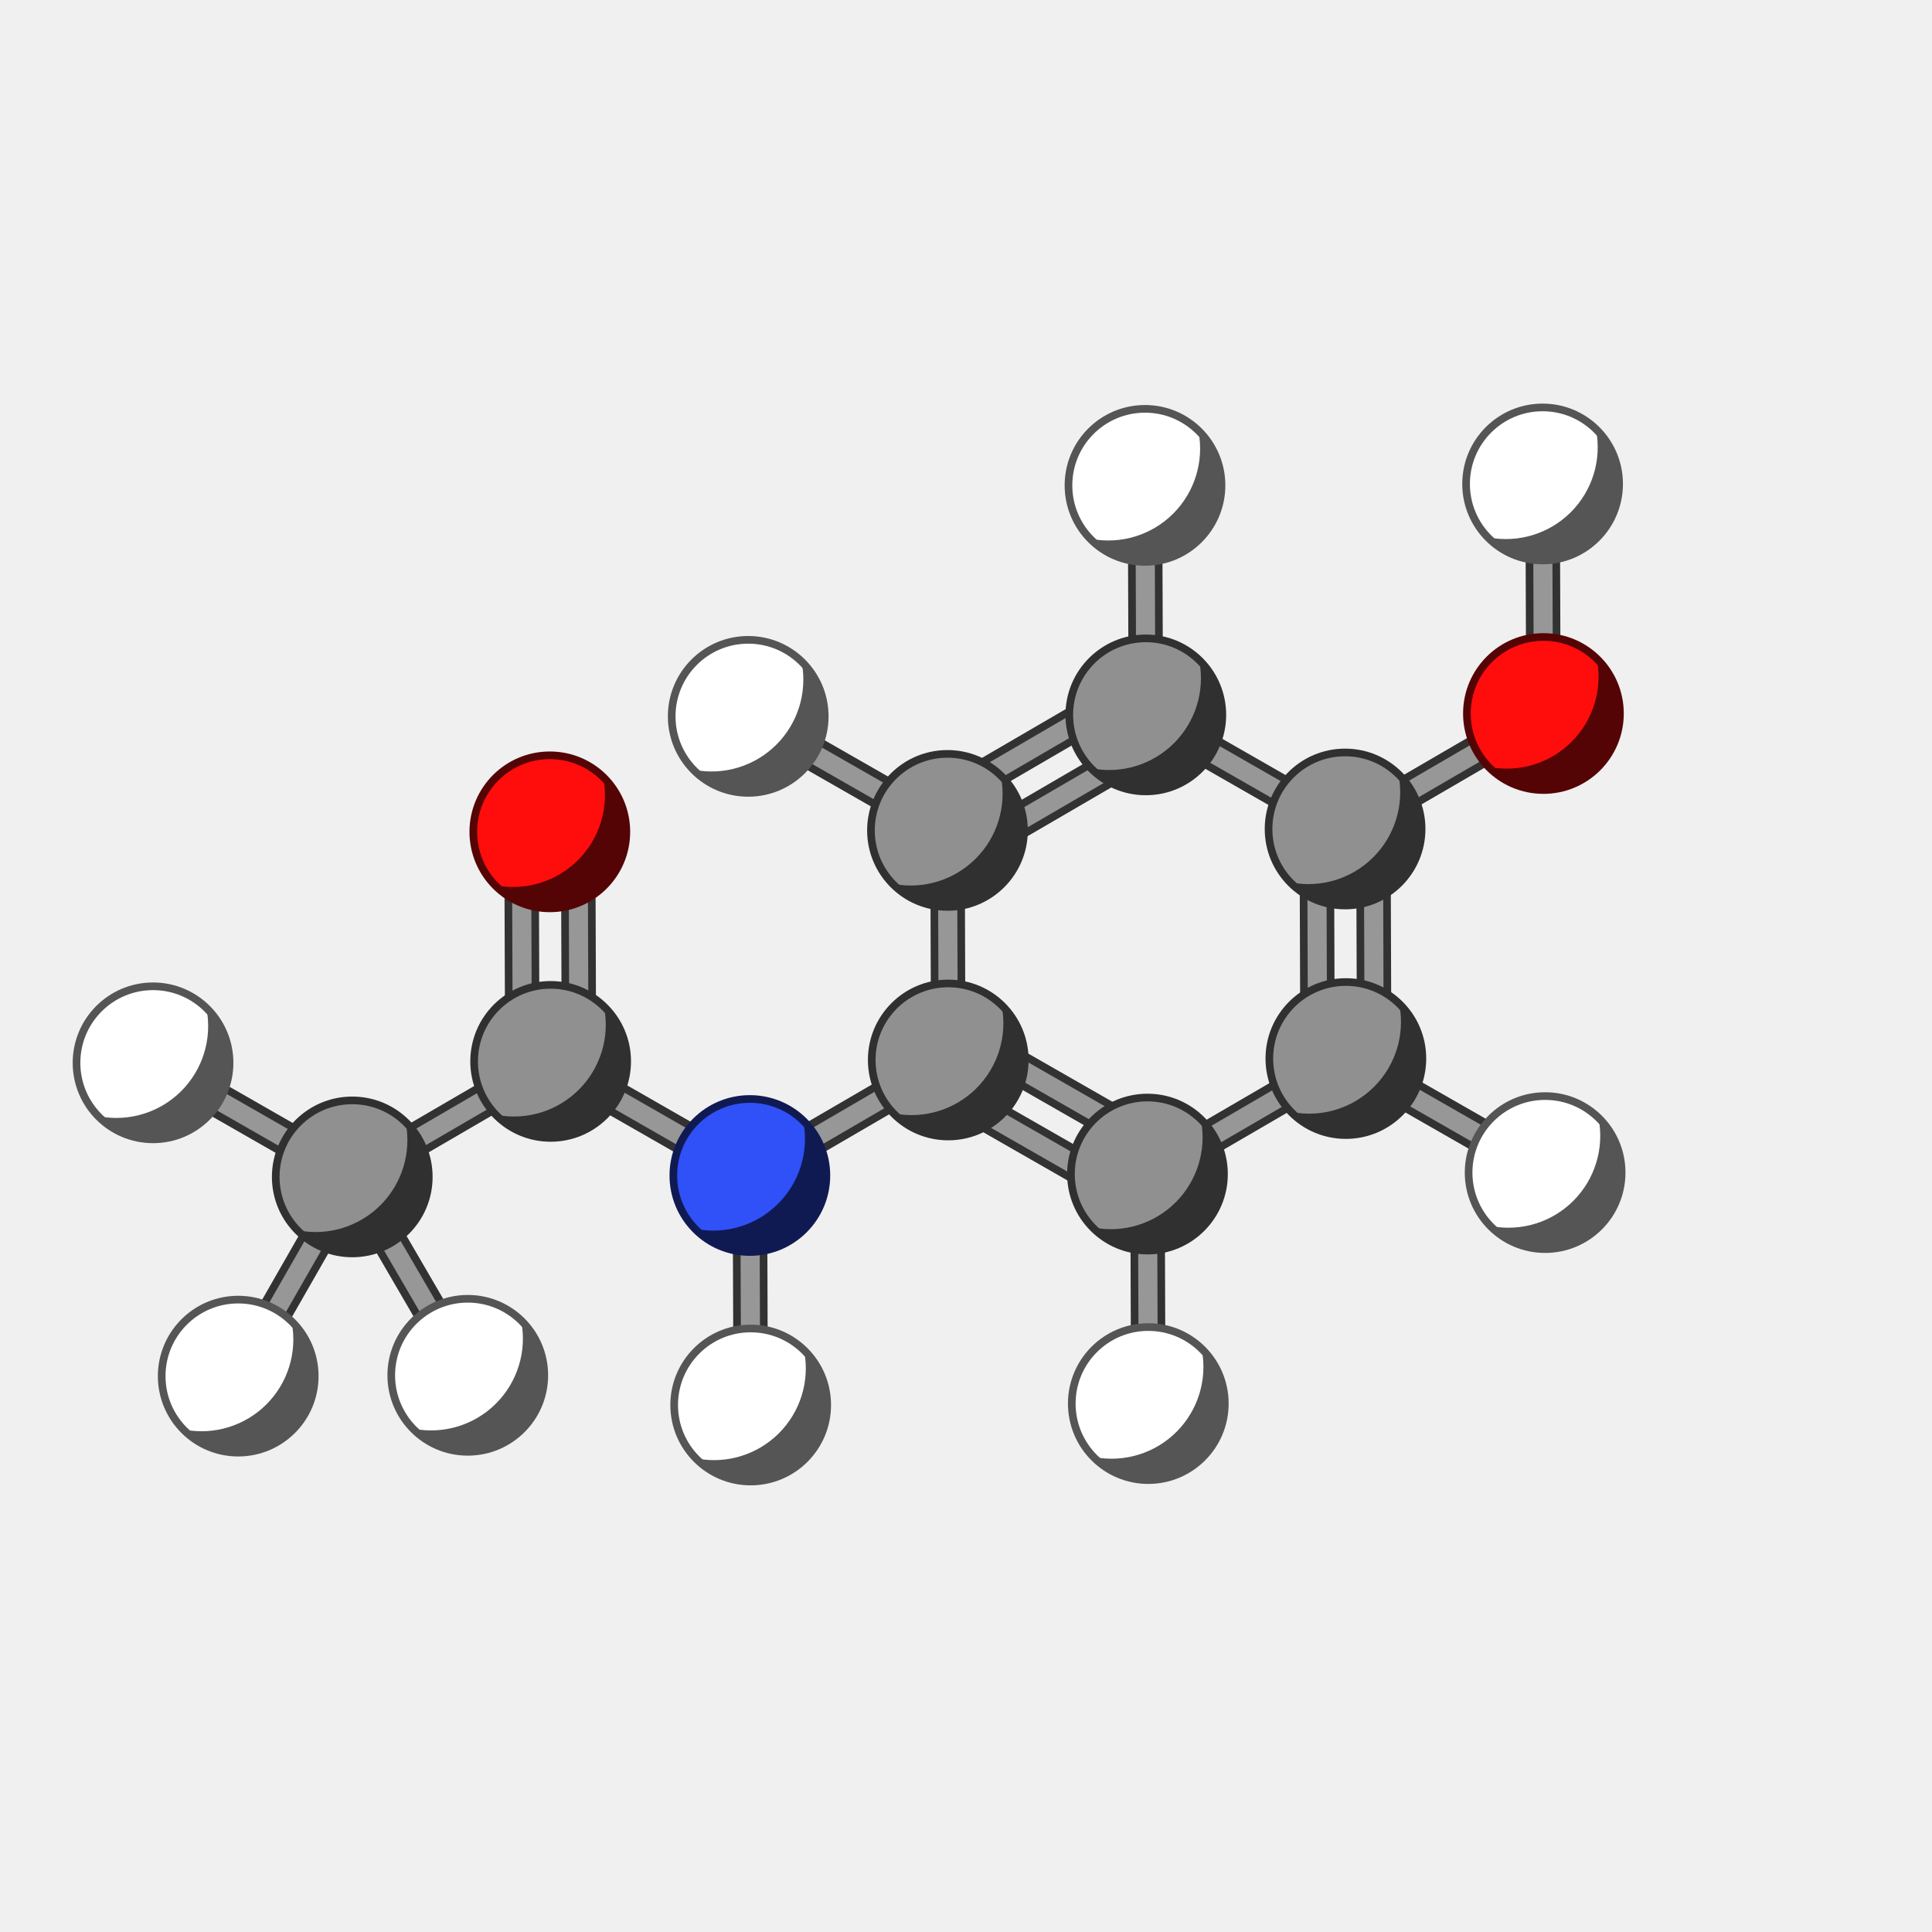
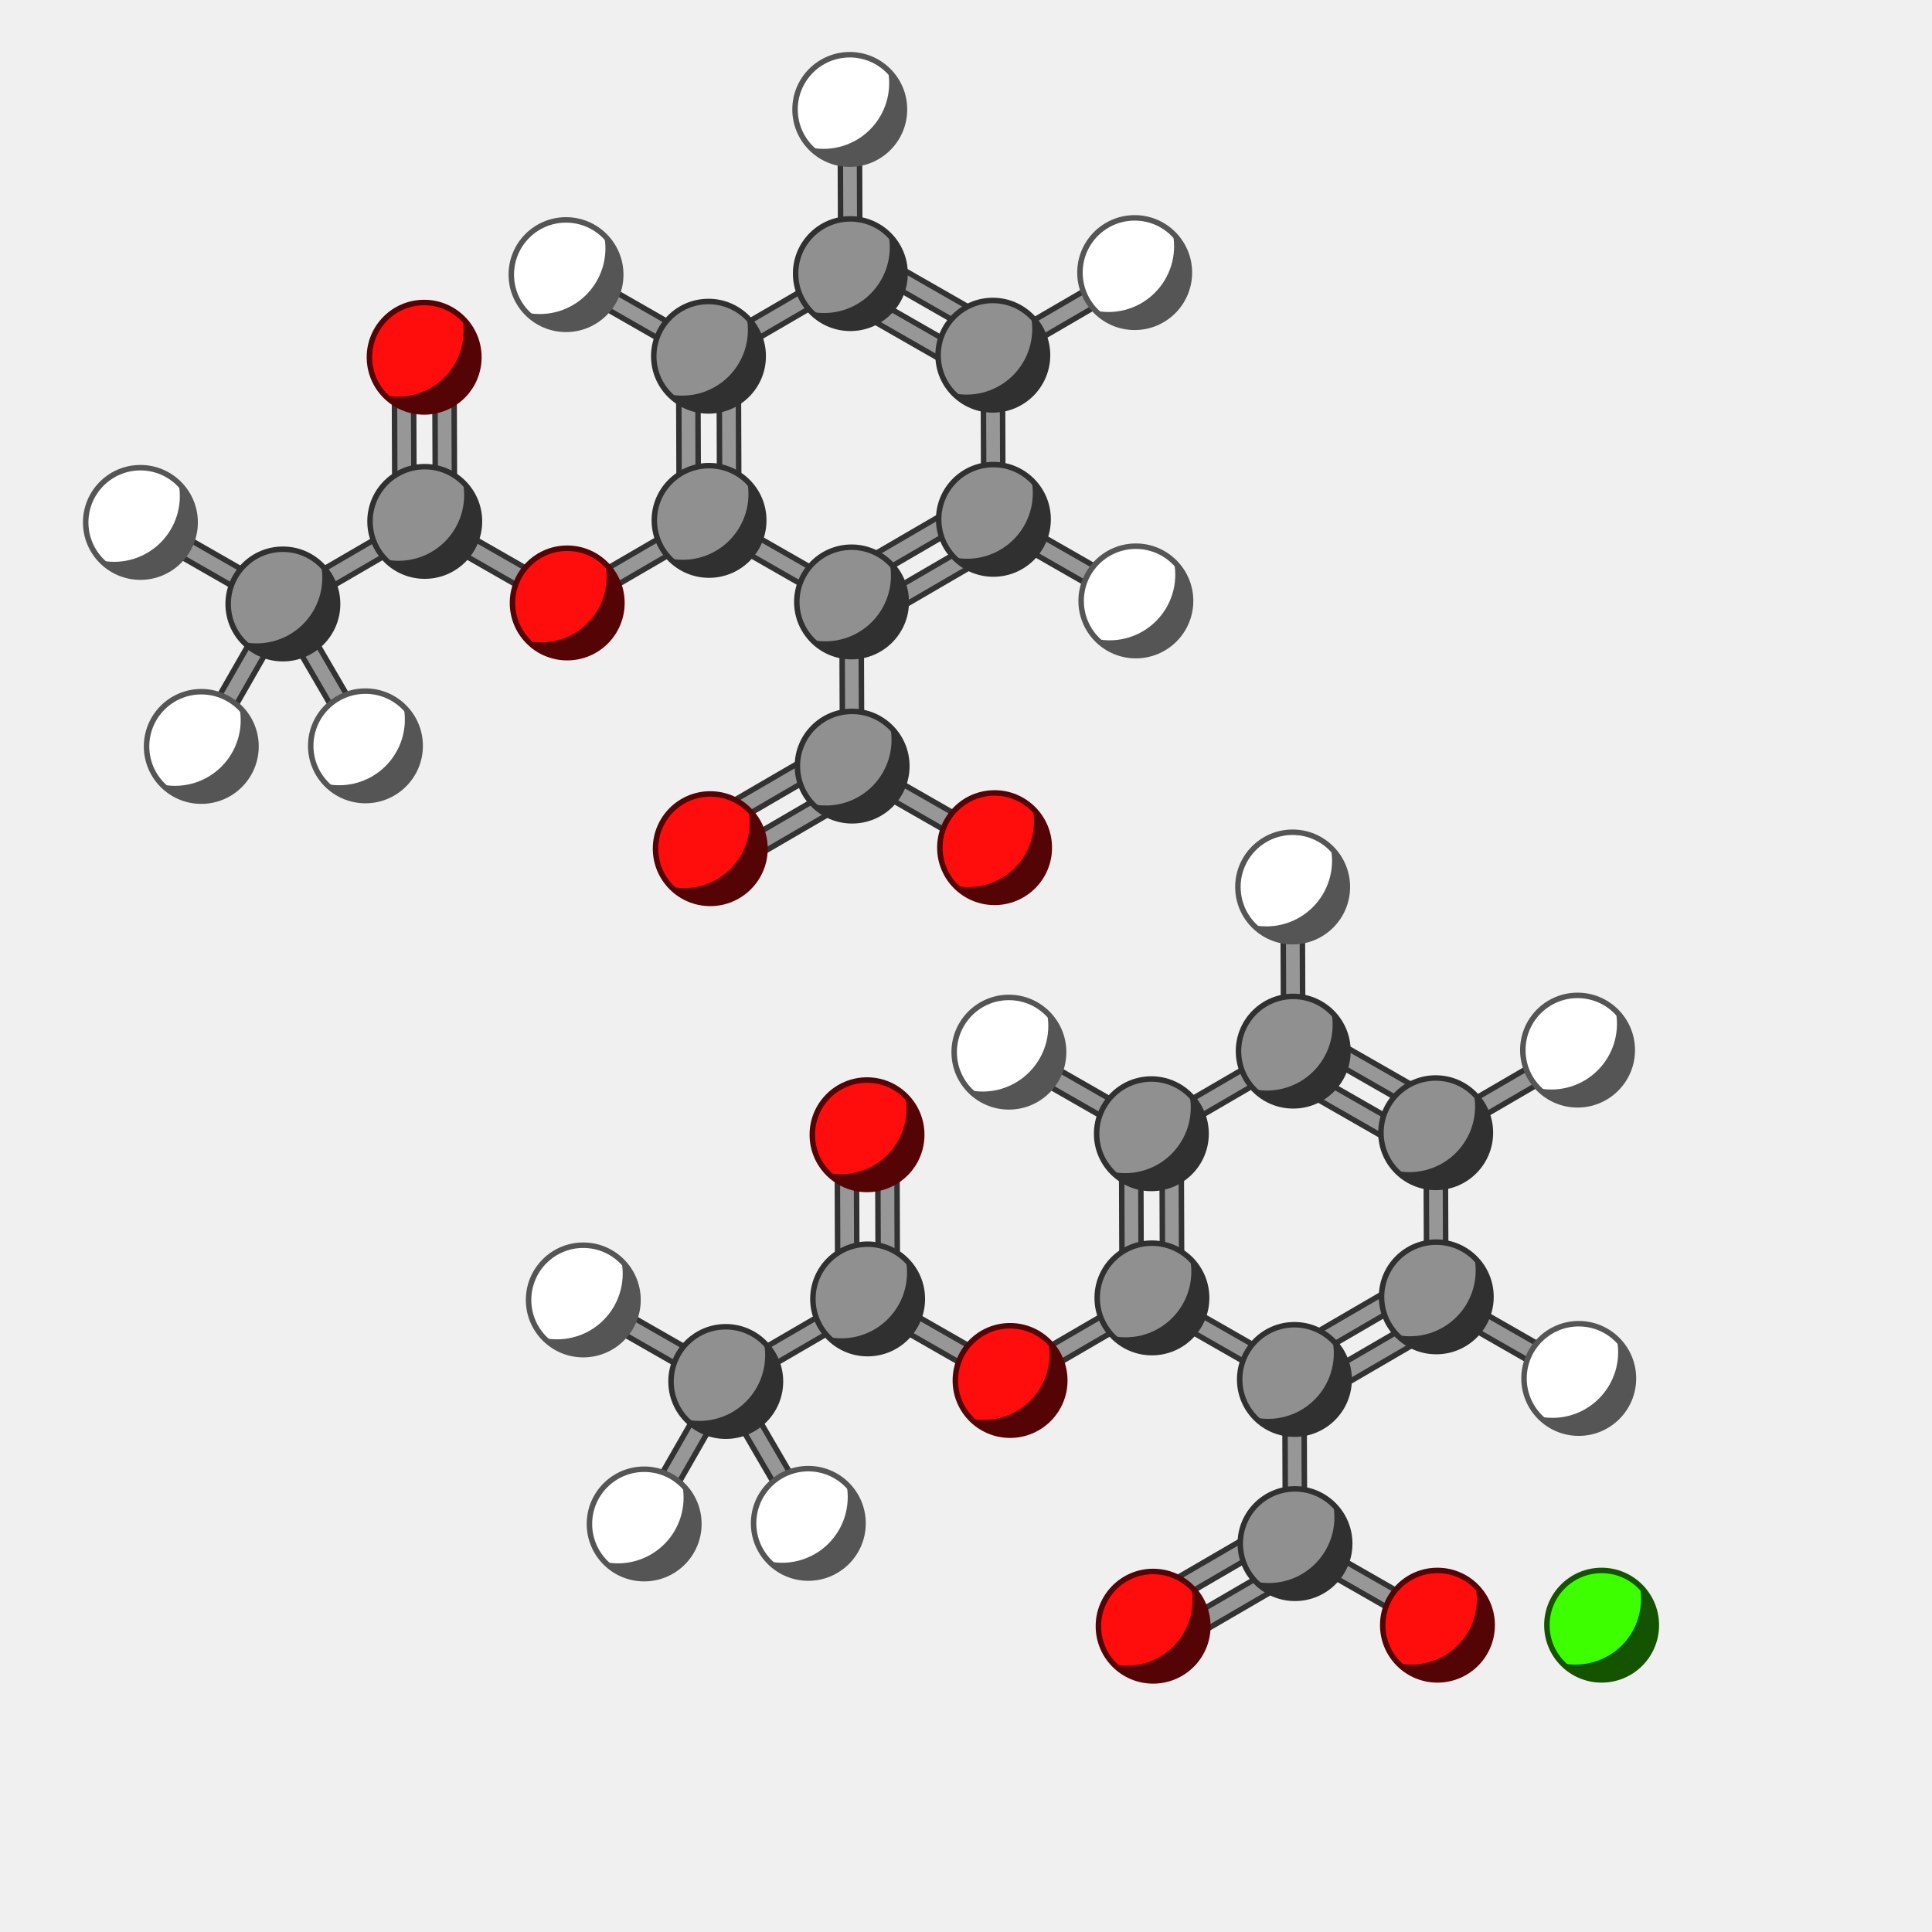
- <svg xmlns="http://www.w3.org/2000/svg" xmlns:xlink="http://www.w3.org/1999/xlink" id="molecule_icon" viewBox="-1262.387 -1262.387 2524.775 2524.775">
+ <svg xmlns="http://www.w3.org/2000/svg" xmlns:xlink="http://www.w3.org/1999/xlink" id="molecule_icon" viewBox="-1765.334 -1765.334 3530.669 3530.669">
  <defs>
+     <g id="Ca">
+       <circle cx="0" cy="0" r="100.0" fill="#3DFF00" stroke="#145400" stroke-width="10.0" />
+       <path d="M70,-70 A90.0,90.0 0, 1, 1 -70,70 M-70,70 A120.0,120.0 0, 0,0 70, -70 Z" fill="#145400" stroke-width="0" />
+     </g>
    <g id="C">
      <circle cx="0" cy="0" r="100.0" fill="#909090" stroke="#303030" stroke-width="10.0" />
      <path d="M70,-70 A90.0,90.0 0, 1, 1 -70,70 M-70,70 A120.0,120.0 0, 0,0 70, -70 Z" fill="#303030" stroke-width="0" />
    </g>
    <g id="O">
      <circle cx="0" cy="0" r="100.0" fill="#FF0D0D" stroke="#540404" stroke-width="10.0" />
      <path d="M70,-70 A90.0,90.0 0, 1, 1 -70,70 M-70,70 A120.0,120.0 0, 0,0 70, -70 Z" fill="#540404" stroke-width="0" />
    </g>
-     <g id="N">
-       <circle cx="0" cy="0" r="100.0" fill="#3050F8" stroke="#101a52" stroke-width="10.0" />
-       <path d="M70,-70 A90.0,90.0 0, 1, 1 -70,70 M-70,70 A120.0,120.0 0, 0,0 70, -70 Z" fill="#101a52" stroke-width="0" />
-     </g>
    <g id="H">
      <circle cx="0" cy="0" r="100.0" fill="#FFFFFF" stroke="#555555" stroke-width="10.0" />
      <path d="M70,-70 A90.0,90.0 0, 1, 1 -70,70 M-70,70 A120.0,120.0 0, 0,0 70, -70 Z" fill="#555555" stroke-width="0" />
    </g>
  </defs>
-   <line stroke="#323232" stroke-linecap="round" stroke-width="45.0" x1="-802.047" y1="275.624" x2="-542.787" y2="124.664" />
-   <line stroke="#979797" stroke-linecap="round" stroke-width="25.0" x1="-802.047" y1="275.624" x2="-542.787" y2="124.664" />
-   <line stroke="#323232" stroke-linecap="round" stroke-width="45.0" x1="-802.047" y1="275.624" x2="-651.087" y2="534.884" />
-   <line stroke="#979797" stroke-linecap="round" stroke-width="25.0" x1="-802.047" y1="275.624" x2="-651.087" y2="534.884" />
-   <line stroke="#323232" stroke-linecap="round" stroke-width="45.0" x1="-802.047" y1="275.624" x2="-951.087" y2="535.964" />
-   <line stroke="#979797" stroke-linecap="round" stroke-width="25.0" x1="-802.047" y1="275.624" x2="-951.087" y2="535.964" />
-   <line stroke="#323232" stroke-linecap="round" stroke-width="45.0" x1="-802.047" y1="275.624" x2="-1062.387" y2="126.524" />
-   <line stroke="#979797" stroke-linecap="round" stroke-width="25.0" x1="-802.047" y1="275.624" x2="-1062.387" y2="126.524" />
-   <use href="#C" xlink:href="#C" transform="translate(-802.0473 275.6236)" />
-   <line stroke="#323232" stroke-linecap="round" stroke-width="45.0" x1="-505.787" y1="124.664" x2="-506.867" y2="-175.336" />
-   <line stroke="#323232" stroke-linecap="round" stroke-width="45.0" x1="-579.787" y1="124.664" x2="-580.867" y2="-175.336" />
-   <line stroke="#979797" stroke-linecap="round" stroke-width="25.0" x1="-505.787" y1="124.664" x2="-506.867" y2="-175.336" />
-   <line stroke="#979797" stroke-linecap="round" stroke-width="25.0" x1="-579.787" y1="124.664" x2="-580.867" y2="-175.336" />
-   <line stroke="#323232" stroke-linecap="round" stroke-width="45.0" x1="-542.787" y1="124.664" x2="-282.447" y2="273.764" />
-   <line stroke="#979797" stroke-linecap="round" stroke-width="25.0" x1="-542.787" y1="124.664" x2="-282.447" y2="273.764" />
-   <use href="#C" xlink:href="#C" transform="translate(-542.7873 124.6636)" />
-   <use href="#O" xlink:href="#O" transform="translate(-543.8673 -175.3364)" />
-   <line stroke="#323232" stroke-linecap="round" stroke-width="45.0" x1="-282.447" y1="273.764" x2="-23.187" y2="122.804" />
-   <line stroke="#979797" stroke-linecap="round" stroke-width="25.0" x1="-282.447" y1="273.764" x2="-23.187" y2="122.804" />
-   <line stroke="#323232" stroke-linecap="round" stroke-width="45.0" x1="-282.447" y1="273.764" x2="-281.367" y2="573.704" />
-   <line stroke="#979797" stroke-linecap="round" stroke-width="25.0" x1="-282.447" y1="273.764" x2="-281.367" y2="573.704" />
-   <use href="#N" xlink:href="#N" transform="translate(-282.4473 273.7636)" />
-   <line stroke="#323232" stroke-linecap="round" stroke-width="45.0" x1="-24.207" y1="-177.196" x2="-23.187" y2="122.804" />
-   <line stroke="#979797" stroke-linecap="round" stroke-width="25.0" x1="-24.207" y1="-177.196" x2="-23.187" y2="122.804" />
-   <line stroke="#323232" stroke-linecap="round" stroke-width="45.0" x1="-41.187" y1="154.804" x2="219.153" y2="303.904" />
-   <line stroke="#323232" stroke-linecap="round" stroke-width="45.0" x1="-5.187" y1="90.804" x2="255.153" y2="239.904" />
-   <line stroke="#979797" stroke-linecap="round" stroke-width="25.0" x1="-41.187" y1="154.804" x2="219.153" y2="303.904" />
-   <line stroke="#979797" stroke-linecap="round" stroke-width="25.0" x1="-5.187" y1="90.804" x2="255.153" y2="239.904" />
-   <use href="#C" xlink:href="#C" transform="translate(-23.18727 122.8036)" />
-   <line stroke="#323232" stroke-linecap="round" stroke-width="45.0" x1="237.153" y1="271.904" x2="496.413" y2="120.944" />
-   <line stroke="#979797" stroke-linecap="round" stroke-width="25.0" x1="237.153" y1="271.904" x2="496.413" y2="120.944" />
-   <line stroke="#323232" stroke-linecap="round" stroke-width="45.0" x1="237.153" y1="271.904" x2="238.233" y2="571.844" />
-   <line stroke="#979797" stroke-linecap="round" stroke-width="25.0" x1="237.153" y1="271.904" x2="238.233" y2="571.844" />
-   <use href="#C" xlink:href="#C" transform="translate(237.1527 271.9036)" />
-   <line stroke="#323232" stroke-linecap="round" stroke-width="45.0" x1="496.413" y1="120.944" x2="756.813" y2="269.984" />
-   <line stroke="#979797" stroke-linecap="round" stroke-width="25.0" x1="496.413" y1="120.944" x2="756.813" y2="269.984" />
-   <line stroke="#323232" stroke-linecap="round" stroke-width="45.0" x1="533.413" y1="120.944" x2="532.393" y2="-179.056" />
-   <line stroke="#323232" stroke-linecap="round" stroke-width="45.0" x1="459.413" y1="120.944" x2="458.393" y2="-179.056" />
-   <line stroke="#979797" stroke-linecap="round" stroke-width="25.0" x1="533.413" y1="120.944" x2="532.393" y2="-179.056" />
-   <line stroke="#979797" stroke-linecap="round" stroke-width="25.0" x1="459.413" y1="120.944" x2="458.393" y2="-179.056" />
-   <use href="#C" xlink:href="#C" transform="translate(496.4127 120.9436)" />
-   <line stroke="#323232" stroke-linecap="round" stroke-width="45.0" x1="495.393" y1="-179.056" x2="234.993" y2="-328.156" />
-   <line stroke="#979797" stroke-linecap="round" stroke-width="25.0" x1="495.393" y1="-179.056" x2="234.993" y2="-328.156" />
-   <line stroke="#323232" stroke-linecap="round" stroke-width="45.0" x1="495.393" y1="-179.056" x2="754.593" y2="-329.956" />
-   <line stroke="#979797" stroke-linecap="round" stroke-width="25.0" x1="495.393" y1="-179.056" x2="754.593" y2="-329.956" />
-   <use href="#C" xlink:href="#C" transform="translate(495.3927 -179.0564)" />
-   <line stroke="#323232" stroke-linecap="round" stroke-width="45.0" x1="754.593" y1="-329.956" x2="753.513" y2="-629.956" />
-   <line stroke="#979797" stroke-linecap="round" stroke-width="25.0" x1="754.593" y1="-329.956" x2="753.513" y2="-629.956" />
-   <use href="#O" xlink:href="#O" transform="translate(754.5927 -329.9564)" />
-   <line stroke="#323232" stroke-linecap="round" stroke-width="45.0" x1="216.993" y1="-360.156" x2="-42.207" y2="-209.196" />
-   <line stroke="#323232" stroke-linecap="round" stroke-width="45.0" x1="252.993" y1="-296.156" x2="-6.207" y2="-145.196" />
-   <line stroke="#979797" stroke-linecap="round" stroke-width="25.0" x1="216.993" y1="-360.156" x2="-42.207" y2="-209.196" />
-   <line stroke="#979797" stroke-linecap="round" stroke-width="25.0" x1="252.993" y1="-296.156" x2="-6.207" y2="-145.196" />
-   <line stroke="#323232" stroke-linecap="round" stroke-width="45.0" x1="234.993" y1="-328.156" x2="233.913" y2="-628.096" />
-   <line stroke="#979797" stroke-linecap="round" stroke-width="25.0" x1="234.993" y1="-328.156" x2="233.913" y2="-628.096" />
-   <use href="#C" xlink:href="#C" transform="translate(234.9927 -328.1563)" />
-   <line stroke="#323232" stroke-linecap="round" stroke-width="45.0" x1="-24.207" y1="-177.196" x2="-284.607" y2="-326.236" />
-   <line stroke="#979797" stroke-linecap="round" stroke-width="25.0" x1="-24.207" y1="-177.196" x2="-284.607" y2="-326.236" />
-   <use href="#C" xlink:href="#C" transform="translate(-24.20727 -177.1964)" />
-   <use href="#H" xlink:href="#H" transform="translate(-651.0873 534.8836)" />
-   <use href="#H" xlink:href="#H" transform="translate(-951.0873 535.9636)" />
-   <use href="#H" xlink:href="#H" transform="translate(-1062.387 126.5236)" />
-   <use href="#H" xlink:href="#H" transform="translate(-281.3673 573.7036)" />
-   <use href="#H" xlink:href="#H" transform="translate(238.2327 571.8437)" />
-   <use href="#H" xlink:href="#H" transform="translate(756.8127 269.9836)" />
-   <use href="#H" xlink:href="#H" transform="translate(753.5127 -629.9564)" />
-   <use href="#H" xlink:href="#H" transform="translate(233.9127 -628.0964)" />
-   <use href="#H" xlink:href="#H" transform="translate(-284.6073 -326.2363)" />
+   <use href="#Ca" xlink:href="#Ca" transform="translate(1161.564 1204.602)" />
+   <line stroke="#323232" stroke-linecap="round" stroke-width="45.0" x1="-439.056" y1="759.282" x2="-179.796" y2="608.382" />
+   <line stroke="#979797" stroke-linecap="round" stroke-width="25.0" x1="-439.056" y1="759.282" x2="-179.796" y2="608.382" />
+   <line stroke="#323232" stroke-linecap="round" stroke-width="45.0" x1="-439.056" y1="759.282" x2="-288.156" y2="1018.542" />
+   <line stroke="#979797" stroke-linecap="round" stroke-width="25.0" x1="-439.056" y1="759.282" x2="-288.156" y2="1018.542" />
+   <line stroke="#323232" stroke-linecap="round" stroke-width="45.0" x1="-439.056" y1="759.282" x2="-588.156" y2="1019.622" />
+   <line stroke="#979797" stroke-linecap="round" stroke-width="25.0" x1="-439.056" y1="759.282" x2="-588.156" y2="1019.622" />
+   <line stroke="#323232" stroke-linecap="round" stroke-width="45.0" x1="-439.056" y1="759.282" x2="-699.396" y2="610.242" />
+   <line stroke="#979797" stroke-linecap="round" stroke-width="25.0" x1="-439.056" y1="759.282" x2="-699.396" y2="610.242" />
+   <use href="#C" xlink:href="#C" transform="translate(-439.0562 759.2818)" />
+   <line stroke="#323232" stroke-linecap="round" stroke-width="45.0" x1="-142.796" y1="608.382" x2="-143.876" y2="308.382" />
+   <line stroke="#323232" stroke-linecap="round" stroke-width="45.0" x1="-216.796" y1="608.382" x2="-217.876" y2="308.382" />
+   <line stroke="#979797" stroke-linecap="round" stroke-width="25.0" x1="-142.796" y1="608.382" x2="-143.876" y2="308.382" />
+   <line stroke="#979797" stroke-linecap="round" stroke-width="25.0" x1="-216.796" y1="608.382" x2="-217.876" y2="308.382" />
+   <line stroke="#323232" stroke-linecap="round" stroke-width="45.0" x1="-179.796" y1="608.382" x2="80.544" y2="757.422" />
+   <line stroke="#979797" stroke-linecap="round" stroke-width="25.0" x1="-179.796" y1="608.382" x2="80.544" y2="757.422" />
+   <use href="#C" xlink:href="#C" transform="translate(-179.7962 608.3818)" />
+   <use href="#O" xlink:href="#O" transform="translate(-180.8762 308.3818)" />
+   <line stroke="#323232" stroke-linecap="round" stroke-width="45.0" x1="80.544" y1="757.422" x2="339.744" y2="606.522" />
+   <line stroke="#979797" stroke-linecap="round" stroke-width="25.0" x1="80.544" y1="757.422" x2="339.744" y2="606.522" />
+   <use href="#O" xlink:href="#O" transform="translate(80.54378 757.4218)" />
+   <line stroke="#323232" stroke-linecap="round" stroke-width="45.0" x1="600.144" y1="755.562" x2="339.744" y2="606.522" />
+   <line stroke="#979797" stroke-linecap="round" stroke-width="25.0" x1="600.144" y1="755.562" x2="339.744" y2="606.522" />
+   <line stroke="#323232" stroke-linecap="round" stroke-width="45.0" x1="376.744" y1="606.522" x2="375.724" y2="306.522" />
+   <line stroke="#323232" stroke-linecap="round" stroke-width="45.0" x1="302.744" y1="606.522" x2="301.724" y2="306.522" />
+   <line stroke="#979797" stroke-linecap="round" stroke-width="25.0" x1="376.744" y1="606.522" x2="375.724" y2="306.522" />
+   <line stroke="#979797" stroke-linecap="round" stroke-width="25.0" x1="302.744" y1="606.522" x2="301.724" y2="306.522" />
+   <use href="#C" xlink:href="#C" transform="translate(339.7438 606.5218)" />
+   <line stroke="#323232" stroke-linecap="round" stroke-width="45.0" x1="338.724" y1="306.522" x2="597.984" y2="155.562" />
+   <line stroke="#979797" stroke-linecap="round" stroke-width="25.0" x1="338.724" y1="306.522" x2="597.984" y2="155.562" />
+   <line stroke="#323232" stroke-linecap="round" stroke-width="45.0" x1="338.724" y1="306.522" x2="78.384" y2="157.422" />
+   <line stroke="#979797" stroke-linecap="round" stroke-width="25.0" x1="338.724" y1="306.522" x2="78.384" y2="157.422" />
+   <use href="#C" xlink:href="#C" transform="translate(338.7238 306.5218)" />
+   <line stroke="#323232" stroke-linecap="round" stroke-width="45.0" x1="579.984" y1="187.562" x2="840.324" y2="336.662" />
+   <line stroke="#323232" stroke-linecap="round" stroke-width="45.0" x1="615.984" y1="123.562" x2="876.324" y2="272.662" />
+   <line stroke="#979797" stroke-linecap="round" stroke-width="25.0" x1="579.984" y1="187.562" x2="840.324" y2="336.662" />
+   <line stroke="#979797" stroke-linecap="round" stroke-width="25.0" x1="615.984" y1="123.562" x2="876.324" y2="272.662" />
+   <line stroke="#323232" stroke-linecap="round" stroke-width="45.0" x1="597.984" y1="155.562" x2="596.904" y2="-144.438" />
+   <line stroke="#979797" stroke-linecap="round" stroke-width="25.0" x1="597.984" y1="155.562" x2="596.904" y2="-144.438" />
+   <use href="#C" xlink:href="#C" transform="translate(597.9838 155.5618)" />
+   <line stroke="#323232" stroke-linecap="round" stroke-width="45.0" x1="858.324" y1="304.662" x2="859.404" y2="604.602" />
+   <line stroke="#979797" stroke-linecap="round" stroke-width="25.0" x1="858.324" y1="304.662" x2="859.404" y2="604.602" />
+   <line stroke="#323232" stroke-linecap="round" stroke-width="45.0" x1="858.324" y1="304.662" x2="1117.584" y2="153.702" />
+   <line stroke="#979797" stroke-linecap="round" stroke-width="25.0" x1="858.324" y1="304.662" x2="1117.584" y2="153.702" />
+   <use href="#C" xlink:href="#C" transform="translate(858.3238 304.6618)" />
+   <line stroke="#323232" stroke-linecap="round" stroke-width="45.0" x1="841.404" y1="572.602" x2="582.144" y2="723.562" />
+   <line stroke="#323232" stroke-linecap="round" stroke-width="45.0" x1="877.404" y1="636.602" x2="618.144" y2="787.562" />
+   <line stroke="#979797" stroke-linecap="round" stroke-width="25.0" x1="841.404" y1="572.602" x2="582.144" y2="723.562" />
+   <line stroke="#979797" stroke-linecap="round" stroke-width="25.0" x1="877.404" y1="636.602" x2="618.144" y2="787.562" />
+   <line stroke="#323232" stroke-linecap="round" stroke-width="45.0" x1="859.404" y1="604.602" x2="1119.744" y2="753.702" />
+   <line stroke="#979797" stroke-linecap="round" stroke-width="25.0" x1="859.404" y1="604.602" x2="1119.744" y2="753.702" />
+   <use href="#C" xlink:href="#C" transform="translate(859.4038 604.6018)" />
+   <line stroke="#323232" stroke-linecap="round" stroke-width="45.0" x1="600.144" y1="755.562" x2="601.224" y2="1055.562" />
+   <line stroke="#979797" stroke-linecap="round" stroke-width="25.0" x1="600.144" y1="755.562" x2="601.224" y2="1055.562" />
+   <use href="#C" xlink:href="#C" transform="translate(600.1438 755.5618)" />
+   <line stroke="#323232" stroke-linecap="round" stroke-width="45.0" x1="601.224" y1="1055.562" x2="861.564" y2="1204.602" />
+   <line stroke="#979797" stroke-linecap="round" stroke-width="25.0" x1="601.224" y1="1055.562" x2="861.564" y2="1204.602" />
+   <line stroke="#323232" stroke-linecap="round" stroke-width="45.0" x1="583.224" y1="1023.562" x2="323.964" y2="1174.462" />
+   <line stroke="#323232" stroke-linecap="round" stroke-width="45.0" x1="619.224" y1="1087.562" x2="359.964" y2="1238.462" />
+   <line stroke="#979797" stroke-linecap="round" stroke-width="25.0" x1="583.224" y1="1023.562" x2="323.964" y2="1174.462" />
+   <line stroke="#979797" stroke-linecap="round" stroke-width="25.0" x1="619.224" y1="1087.562" x2="359.964" y2="1238.462" />
+   <use href="#C" xlink:href="#C" transform="translate(601.2238 1055.562)" />
+   <use href="#O" xlink:href="#O" transform="translate(861.5638 1204.602)" />
+   <use href="#O" xlink:href="#O" transform="translate(341.9638 1206.462)" />
+   <line stroke="#323232" stroke-linecap="round" stroke-width="45.0" x1="-1248.39" y1="-661.614" x2="-1097.49" y2="-402.354" />
+   <line stroke="#979797" stroke-linecap="round" stroke-width="25.0" x1="-1248.39" y1="-661.614" x2="-1097.49" y2="-402.354" />
+   <line stroke="#323232" stroke-linecap="round" stroke-width="45.0" x1="-1248.39" y1="-661.614" x2="-1397.49" y2="-401.274" />
+   <line stroke="#979797" stroke-linecap="round" stroke-width="25.0" x1="-1248.39" y1="-661.614" x2="-1397.49" y2="-401.274" />
+   <line stroke="#323232" stroke-linecap="round" stroke-width="45.0" x1="-1248.39" y1="-661.614" x2="-1508.73" y2="-810.654" />
+   <line stroke="#979797" stroke-linecap="round" stroke-width="25.0" x1="-1248.39" y1="-661.614" x2="-1508.73" y2="-810.654" />
+   <line stroke="#323232" stroke-linecap="round" stroke-width="45.0" x1="-1248.39" y1="-661.614" x2="-989.13" y2="-812.514" />
+   <line stroke="#979797" stroke-linecap="round" stroke-width="25.0" x1="-1248.39" y1="-661.614" x2="-989.13" y2="-812.514" />
+   <use href="#C" xlink:href="#C" transform="translate(-1248.39 -661.6142)" />
+   <line stroke="#323232" stroke-linecap="round" stroke-width="45.0" x1="-952.13" y1="-812.514" x2="-953.21" y2="-1112.514" />
+   <line stroke="#323232" stroke-linecap="round" stroke-width="45.0" x1="-1026.13" y1="-812.514" x2="-1027.21" y2="-1112.514" />
+   <line stroke="#979797" stroke-linecap="round" stroke-width="25.0" x1="-952.13" y1="-812.514" x2="-953.21" y2="-1112.514" />
+   <line stroke="#979797" stroke-linecap="round" stroke-width="25.0" x1="-1026.13" y1="-812.514" x2="-1027.21" y2="-1112.514" />
+   <line stroke="#323232" stroke-linecap="round" stroke-width="45.0" x1="-989.13" y1="-812.514" x2="-728.79" y2="-663.474" />
+   <line stroke="#979797" stroke-linecap="round" stroke-width="25.0" x1="-989.13" y1="-812.514" x2="-728.79" y2="-663.474" />
+   <use href="#C" xlink:href="#C" transform="translate(-989.1303 -812.5142)" />
+   <use href="#O" xlink:href="#O" transform="translate(-990.2102 -1112.514)" />
+   <line stroke="#323232" stroke-linecap="round" stroke-width="45.0" x1="-728.79" y1="-663.474" x2="-469.59" y2="-814.374" />
+   <line stroke="#979797" stroke-linecap="round" stroke-width="25.0" x1="-728.79" y1="-663.474" x2="-469.59" y2="-814.374" />
+   <use href="#O" xlink:href="#O" transform="translate(-728.7903 -663.4742)" />
+   <line stroke="#323232" stroke-linecap="round" stroke-width="45.0" x1="-432.59" y1="-814.374" x2="-433.61" y2="-1114.374" />
+   <line stroke="#323232" stroke-linecap="round" stroke-width="45.0" x1="-506.59" y1="-814.374" x2="-507.61" y2="-1114.374" />
+   <line stroke="#979797" stroke-linecap="round" stroke-width="25.0" x1="-432.59" y1="-814.374" x2="-433.61" y2="-1114.374" />
+   <line stroke="#979797" stroke-linecap="round" stroke-width="25.0" x1="-506.59" y1="-814.374" x2="-507.61" y2="-1114.374" />
+   <line stroke="#323232" stroke-linecap="round" stroke-width="45.0" x1="-209.19" y1="-665.334" x2="-469.59" y2="-814.374" />
+   <line stroke="#979797" stroke-linecap="round" stroke-width="25.0" x1="-209.19" y1="-665.334" x2="-469.59" y2="-814.374" />
+   <use href="#C" xlink:href="#C" transform="translate(-469.5903 -814.3743)" />
+   <line stroke="#323232" stroke-linecap="round" stroke-width="45.0" x1="-470.61" y1="-1114.374" x2="-211.35" y2="-1265.334" />
+   <line stroke="#979797" stroke-linecap="round" stroke-width="25.0" x1="-470.61" y1="-1114.374" x2="-211.35" y2="-1265.334" />
+   <line stroke="#323232" stroke-linecap="round" stroke-width="45.0" x1="-470.61" y1="-1114.374" x2="-730.95" y2="-1263.474" />
+   <line stroke="#979797" stroke-linecap="round" stroke-width="25.0" x1="-470.61" y1="-1114.374" x2="-730.95" y2="-1263.474" />
+   <use href="#C" xlink:href="#C" transform="translate(-470.6103 -1114.374)" />
+   <line stroke="#323232" stroke-linecap="round" stroke-width="45.0" x1="-229.35" y1="-1233.334" x2="30.99" y2="-1084.234" />
+   <line stroke="#323232" stroke-linecap="round" stroke-width="45.0" x1="-193.35" y1="-1297.334" x2="66.99" y2="-1148.234" />
+   <line stroke="#979797" stroke-linecap="round" stroke-width="25.0" x1="-229.35" y1="-1233.334" x2="30.99" y2="-1084.234" />
+   <line stroke="#979797" stroke-linecap="round" stroke-width="25.0" x1="-193.35" y1="-1297.334" x2="66.99" y2="-1148.234" />
+   <line stroke="#323232" stroke-linecap="round" stroke-width="45.0" x1="-211.35" y1="-1265.334" x2="-212.43" y2="-1565.334" />
+   <line stroke="#979797" stroke-linecap="round" stroke-width="25.0" x1="-211.35" y1="-1265.334" x2="-212.43" y2="-1565.334" />
+   <use href="#C" xlink:href="#C" transform="translate(-211.3502 -1265.334)" />
+   <line stroke="#323232" stroke-linecap="round" stroke-width="45.0" x1="48.99" y1="-1116.234" x2="50.07" y2="-816.294" />
+   <line stroke="#979797" stroke-linecap="round" stroke-width="25.0" x1="48.99" y1="-1116.234" x2="50.07" y2="-816.294" />
+   <line stroke="#323232" stroke-linecap="round" stroke-width="45.0" x1="48.99" y1="-1116.234" x2="308.25" y2="-1267.194" />
+   <line stroke="#979797" stroke-linecap="round" stroke-width="25.0" x1="48.99" y1="-1116.234" x2="308.25" y2="-1267.194" />
+   <use href="#C" xlink:href="#C" transform="translate(48.98977 -1116.234)" />
+   <line stroke="#323232" stroke-linecap="round" stroke-width="45.0" x1="32.07" y1="-848.294" x2="-227.19" y2="-697.334" />
+   <line stroke="#323232" stroke-linecap="round" stroke-width="45.0" x1="68.07" y1="-784.294" x2="-191.19" y2="-633.334" />
+   <line stroke="#979797" stroke-linecap="round" stroke-width="25.0" x1="32.07" y1="-848.294" x2="-227.19" y2="-697.334" />
+   <line stroke="#979797" stroke-linecap="round" stroke-width="25.0" x1="68.07" y1="-784.294" x2="-191.19" y2="-633.334" />
+   <line stroke="#323232" stroke-linecap="round" stroke-width="45.0" x1="50.07" y1="-816.294" x2="310.41" y2="-667.194" />
+   <line stroke="#979797" stroke-linecap="round" stroke-width="25.0" x1="50.07" y1="-816.294" x2="310.41" y2="-667.194" />
+   <use href="#C" xlink:href="#C" transform="translate(50.06972 -816.2942)" />
+   <line stroke="#323232" stroke-linecap="round" stroke-width="45.0" x1="-209.19" y1="-665.334" x2="-208.11" y2="-365.334" />
+   <line stroke="#979797" stroke-linecap="round" stroke-width="25.0" x1="-209.19" y1="-665.334" x2="-208.11" y2="-365.334" />
+   <use href="#C" xlink:href="#C" transform="translate(-209.1902 -665.3342)" />
+   <line stroke="#323232" stroke-linecap="round" stroke-width="45.0" x1="-208.11" y1="-365.334" x2="52.23" y2="-216.294" />
+   <line stroke="#979797" stroke-linecap="round" stroke-width="25.0" x1="-208.11" y1="-365.334" x2="52.23" y2="-216.294" />
+   <line stroke="#323232" stroke-linecap="round" stroke-width="45.0" x1="-226.11" y1="-397.334" x2="-485.37" y2="-246.434" />
+   <line stroke="#323232" stroke-linecap="round" stroke-width="45.0" x1="-190.11" y1="-333.334" x2="-449.37" y2="-182.434" />
+   <line stroke="#979797" stroke-linecap="round" stroke-width="25.0" x1="-226.11" y1="-397.334" x2="-485.37" y2="-246.434" />
+   <line stroke="#979797" stroke-linecap="round" stroke-width="25.0" x1="-190.11" y1="-333.334" x2="-449.37" y2="-182.434" />
+   <use href="#C" xlink:href="#C" transform="translate(-208.1103 -365.3343)" />
+   <use href="#O" xlink:href="#O" transform="translate(52.22973 -216.2942)" />
+   <use href="#O" xlink:href="#O" transform="translate(-467.3702 -214.4342)" />
+   <use href="#H" xlink:href="#H" transform="translate(-288.1562 1018.542)" />
+   <use href="#H" xlink:href="#H" transform="translate(-588.1562 1019.622)" />
+   <use href="#H" xlink:href="#H" transform="translate(-699.3962 610.2418)" />
+   <use href="#H" xlink:href="#H" transform="translate(78.38378 157.4218)" />
+   <use href="#H" xlink:href="#H" transform="translate(596.9038 -144.4382)" />
+   <use href="#H" xlink:href="#H" transform="translate(1117.584 153.7018)" />
+   <use href="#H" xlink:href="#H" transform="translate(1119.744 753.7018)" />
+   <use href="#H" xlink:href="#H" transform="translate(-1097.49 -402.3542)" />
+   <use href="#H" xlink:href="#H" transform="translate(-1397.49 -401.2742)" />
+   <use href="#H" xlink:href="#H" transform="translate(-1508.73 -810.6542)" />
+   <use href="#H" xlink:href="#H" transform="translate(-730.9503 -1263.474)" />
+   <use href="#H" xlink:href="#H" transform="translate(-212.4303 -1565.334)" />
+   <use href="#H" xlink:href="#H" transform="translate(308.2498 -1267.194)" />
+   <use href="#H" xlink:href="#H" transform="translate(310.4098 -667.1943)" />
</svg>
